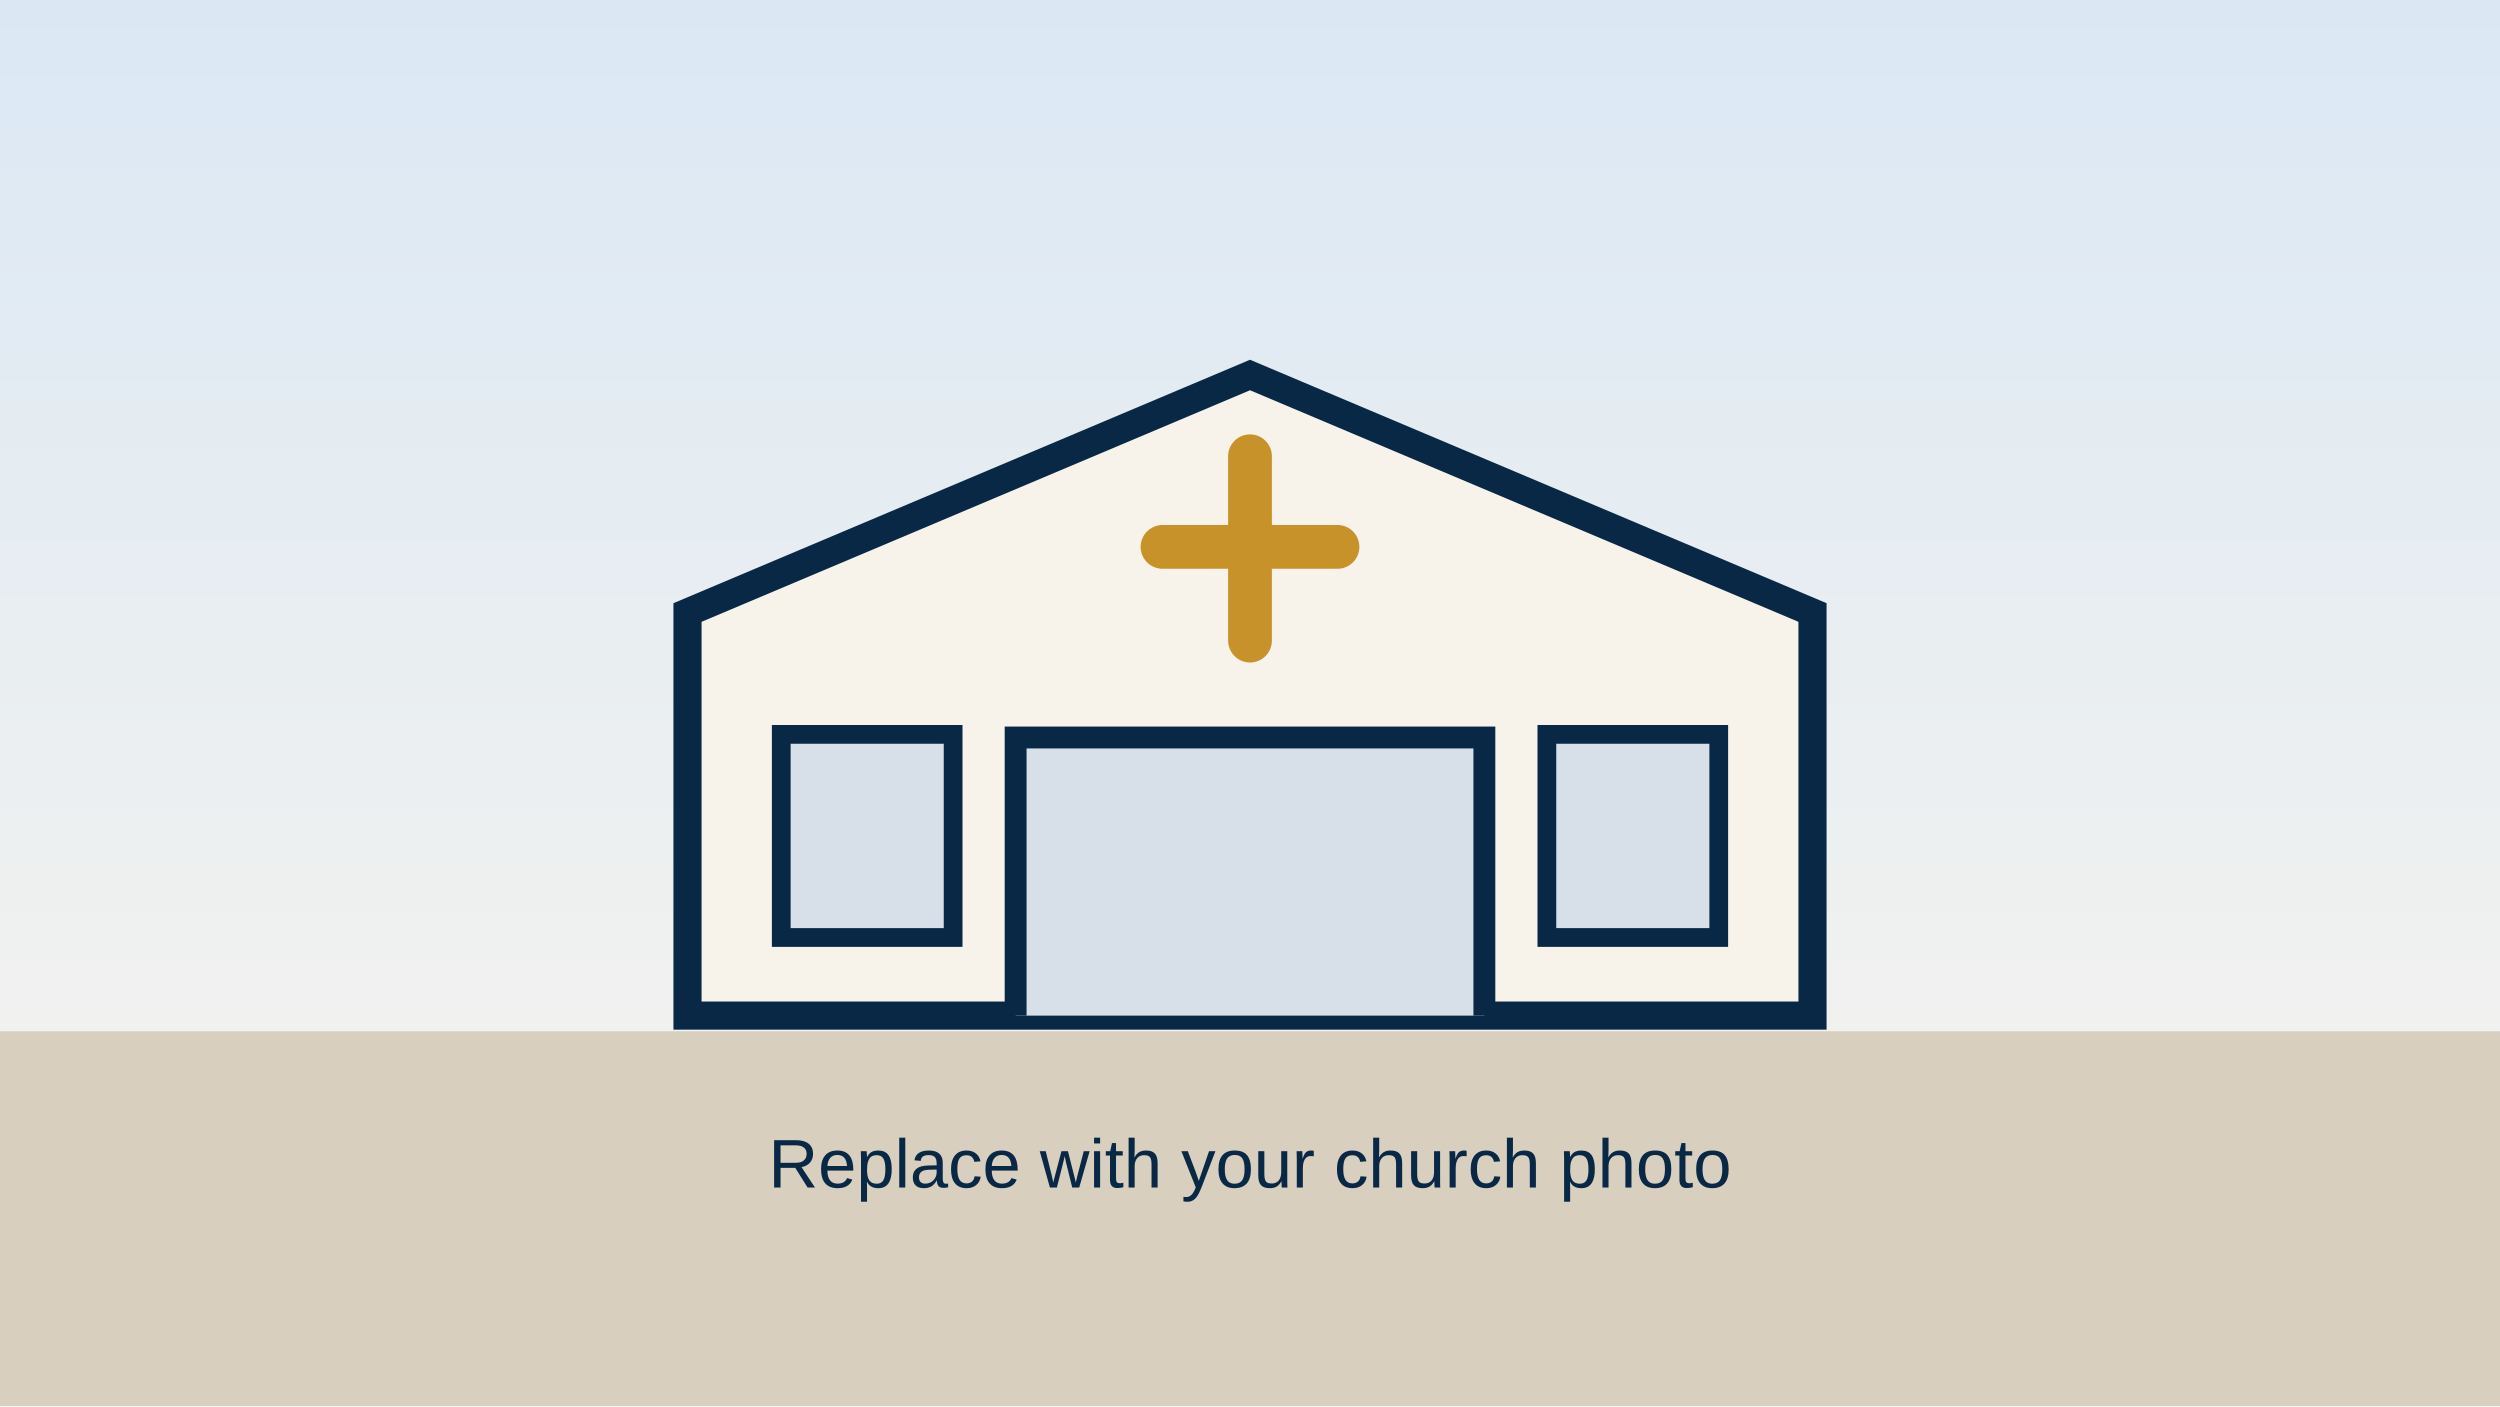
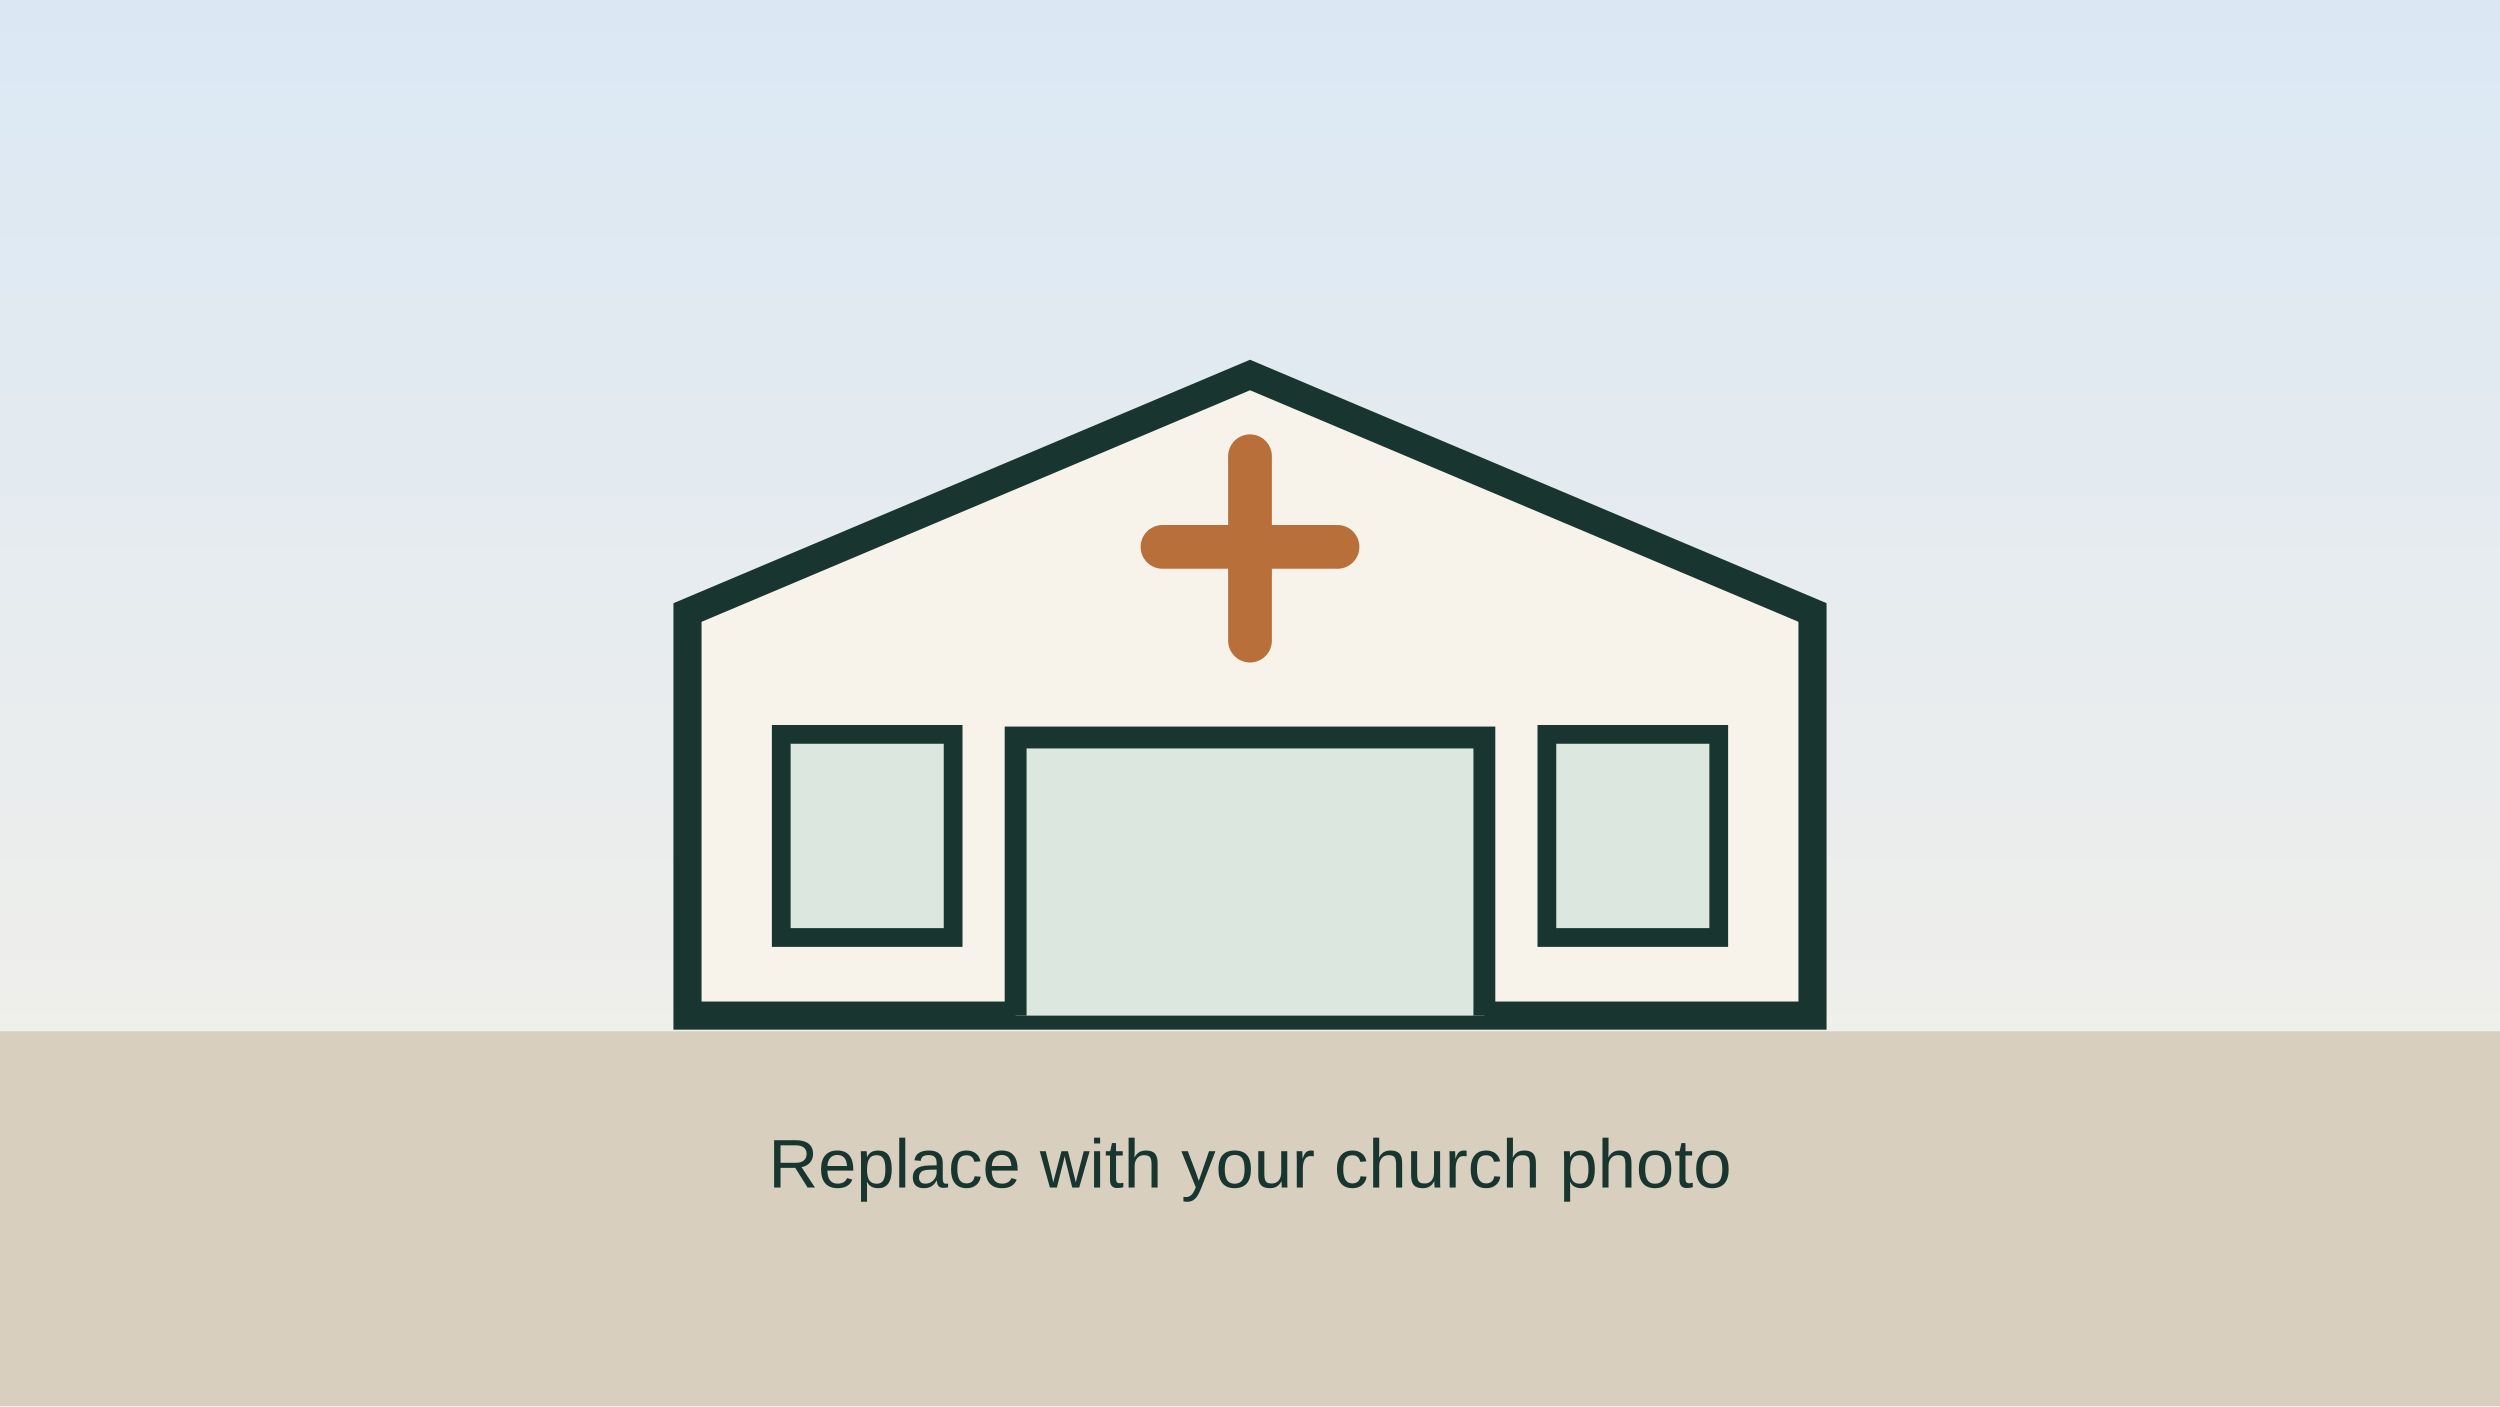
<svg xmlns="http://www.w3.org/2000/svg" viewBox="0 0 1600 900" role="img" aria-labelledby="title desc">
  <defs>
    <linearGradient id="sky" x1="0" x2="0" y1="0" y2="1">
      <stop offset="0" stop-color="#dbe8f4" />
-       <stop offset="1" stop-color="#f9f5ee" />
+       <stop offset="1" stop-color="#f6f1e8" />
    </linearGradient>
  </defs>
  <rect width="1600" height="900" fill="url(#sky)" />
  <rect y="660" width="1600" height="240" fill="#d8cfbf" />
-   <path d="M440 650h720V392L800 240 440 392z" fill="#f7f3eb" stroke="#082846" stroke-width="18" />
-   <path d="M650 650V472h300v178" fill="#d7e0e8" stroke="#082846" stroke-width="14" />
-   <path d="M800 292v118M744 350h112" stroke="#c8922a" stroke-width="28" stroke-linecap="round" />
-   <rect x="500" y="470" width="110" height="130" fill="#d7e0e8" stroke="#082846" stroke-width="12" />
-   <rect x="990" y="470" width="110" height="130" fill="#d7e0e8" stroke="#082846" stroke-width="12" />
-   <text x="800" y="760" text-anchor="middle" font-family="Arial, sans-serif" font-size="44" fill="#082846">Replace with your church photo</text>
+   <path d="M440 650h720V392L800 240 440 392z" fill="#f7f3eb" stroke="#18362f" stroke-width="18" />
+   <path d="M650 650V472h300v178" fill="#dbe7df" stroke="#18362f" stroke-width="14" />
+   <path d="M800 292v118M744 350h112" stroke="#b86f3a" stroke-width="28" stroke-linecap="round" />
+   <rect x="500" y="470" width="110" height="130" fill="#dbe7df" stroke="#18362f" stroke-width="12" />
+   <rect x="990" y="470" width="110" height="130" fill="#dbe7df" stroke="#18362f" stroke-width="12" />
+   <text x="800" y="760" text-anchor="middle" font-family="Arial, sans-serif" font-size="44" fill="#18362f">Replace with your church photo</text>
</svg>
